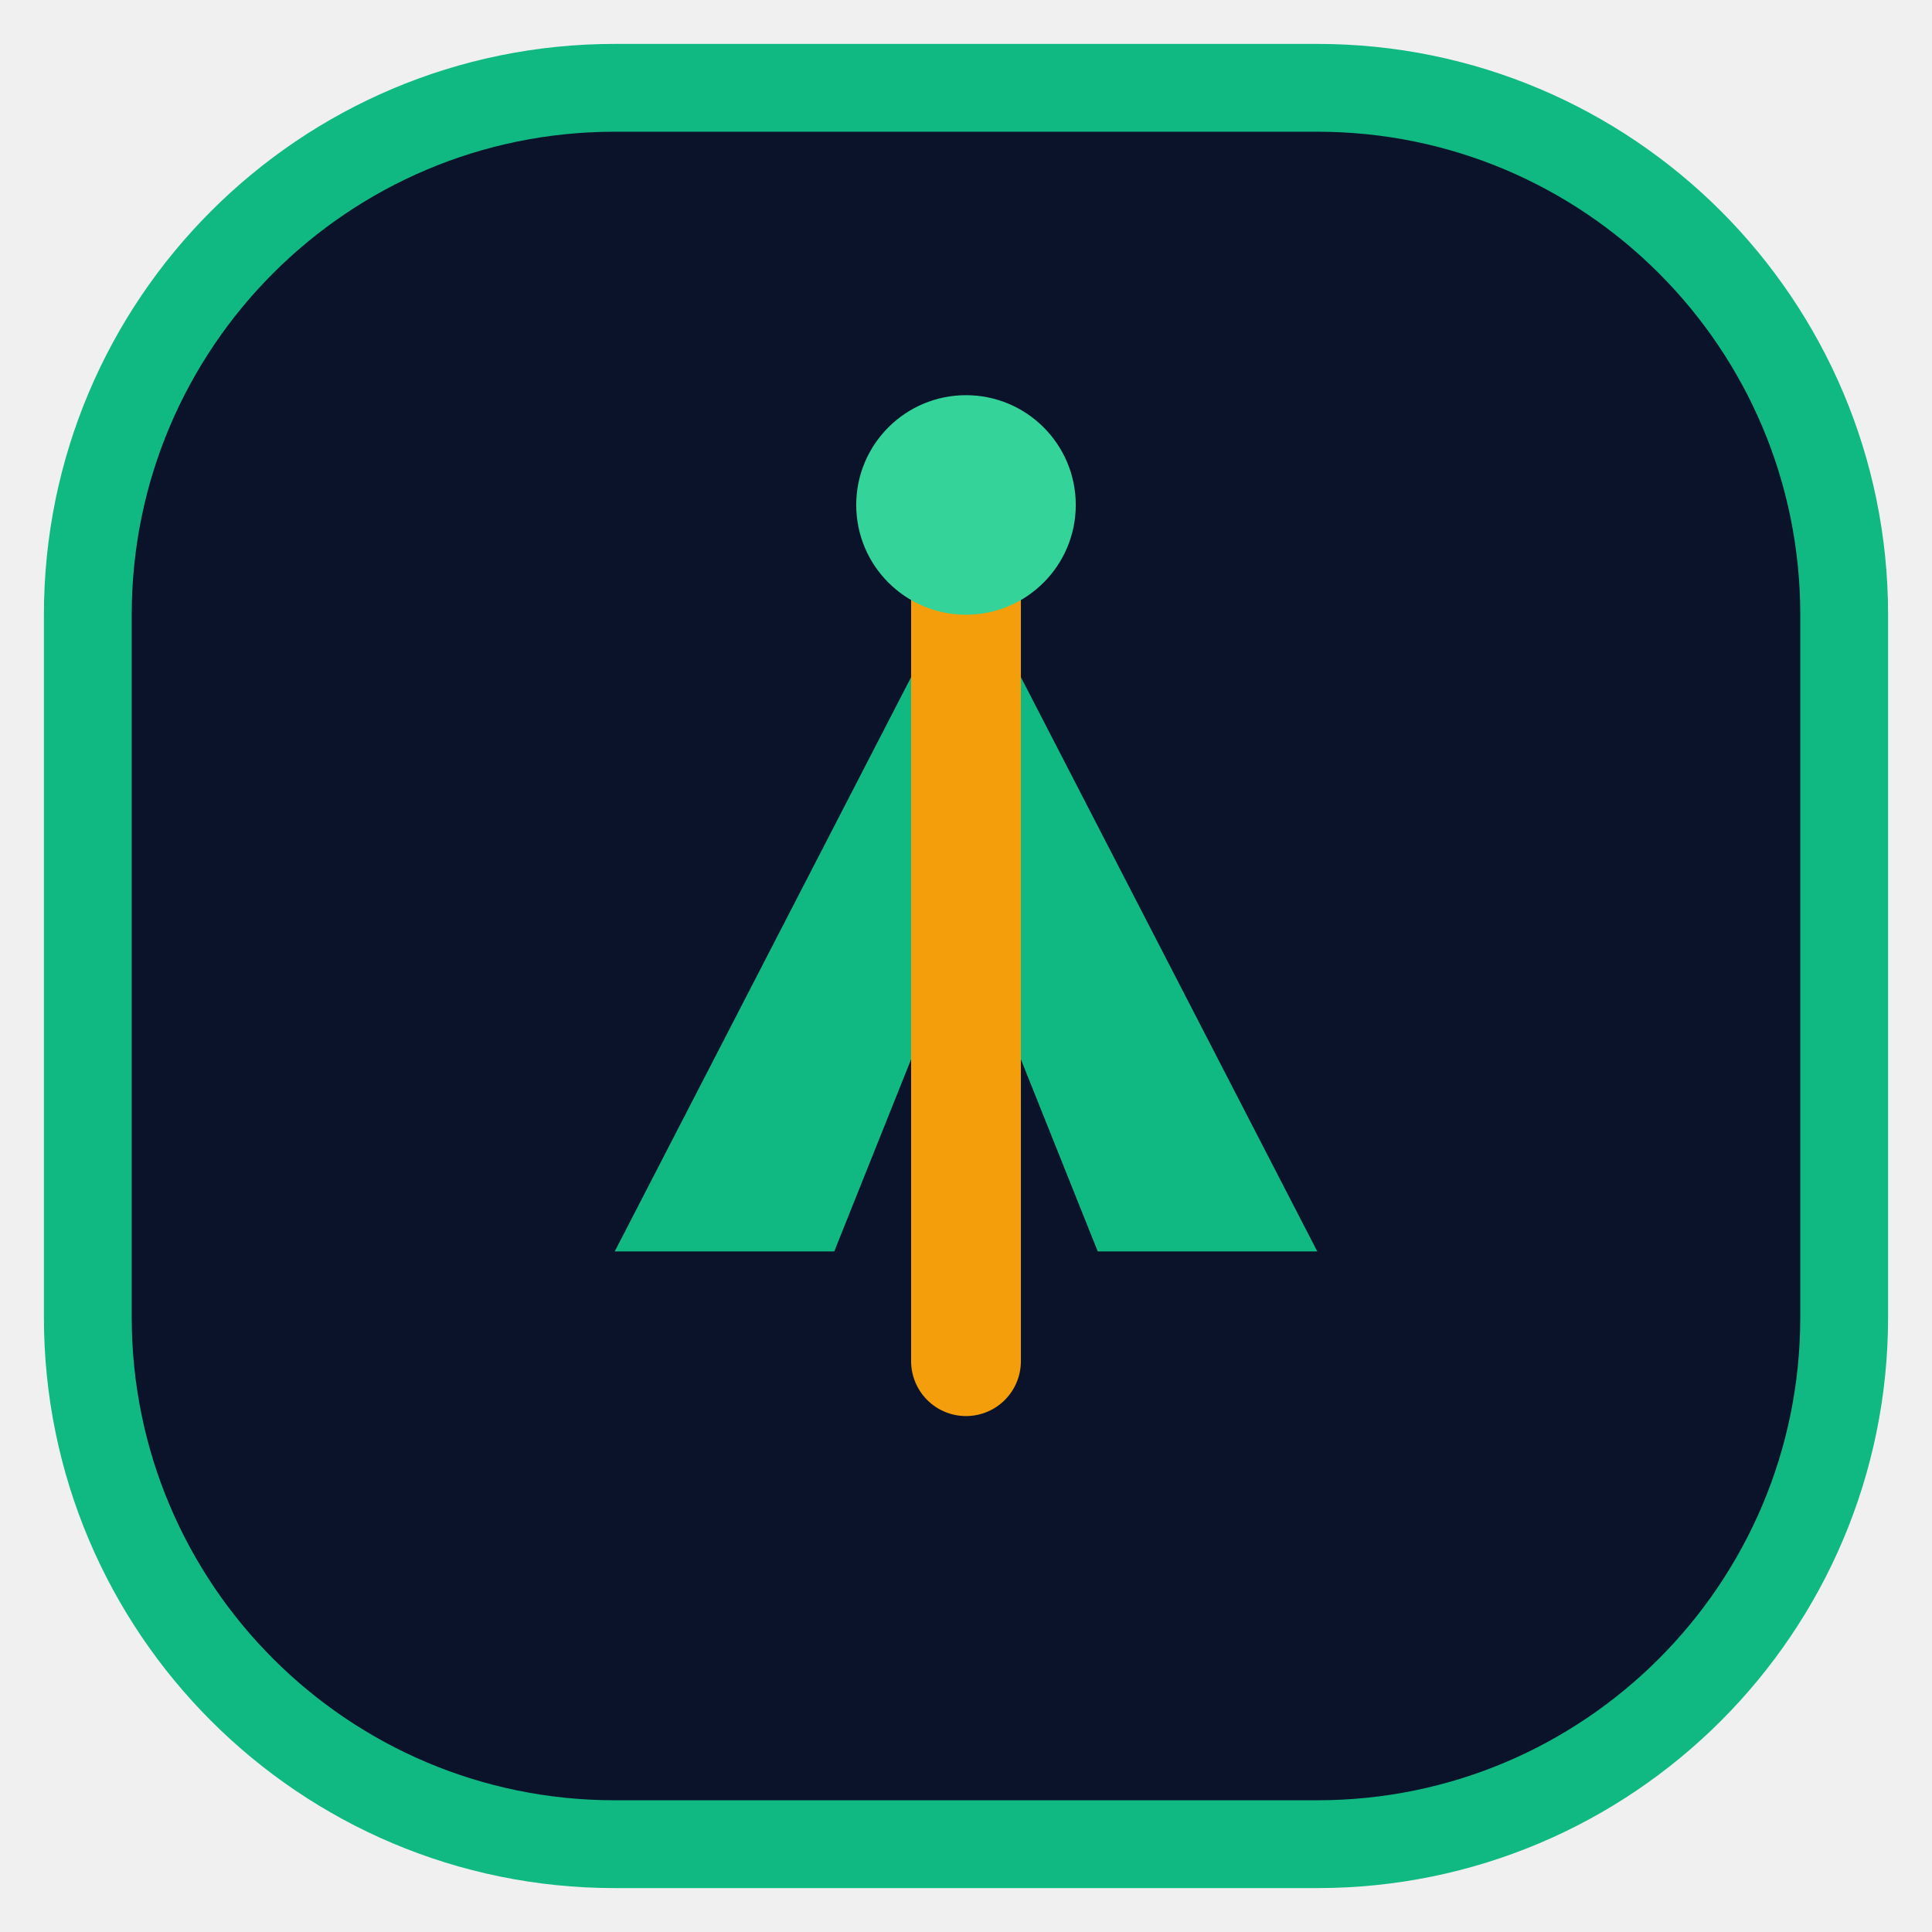
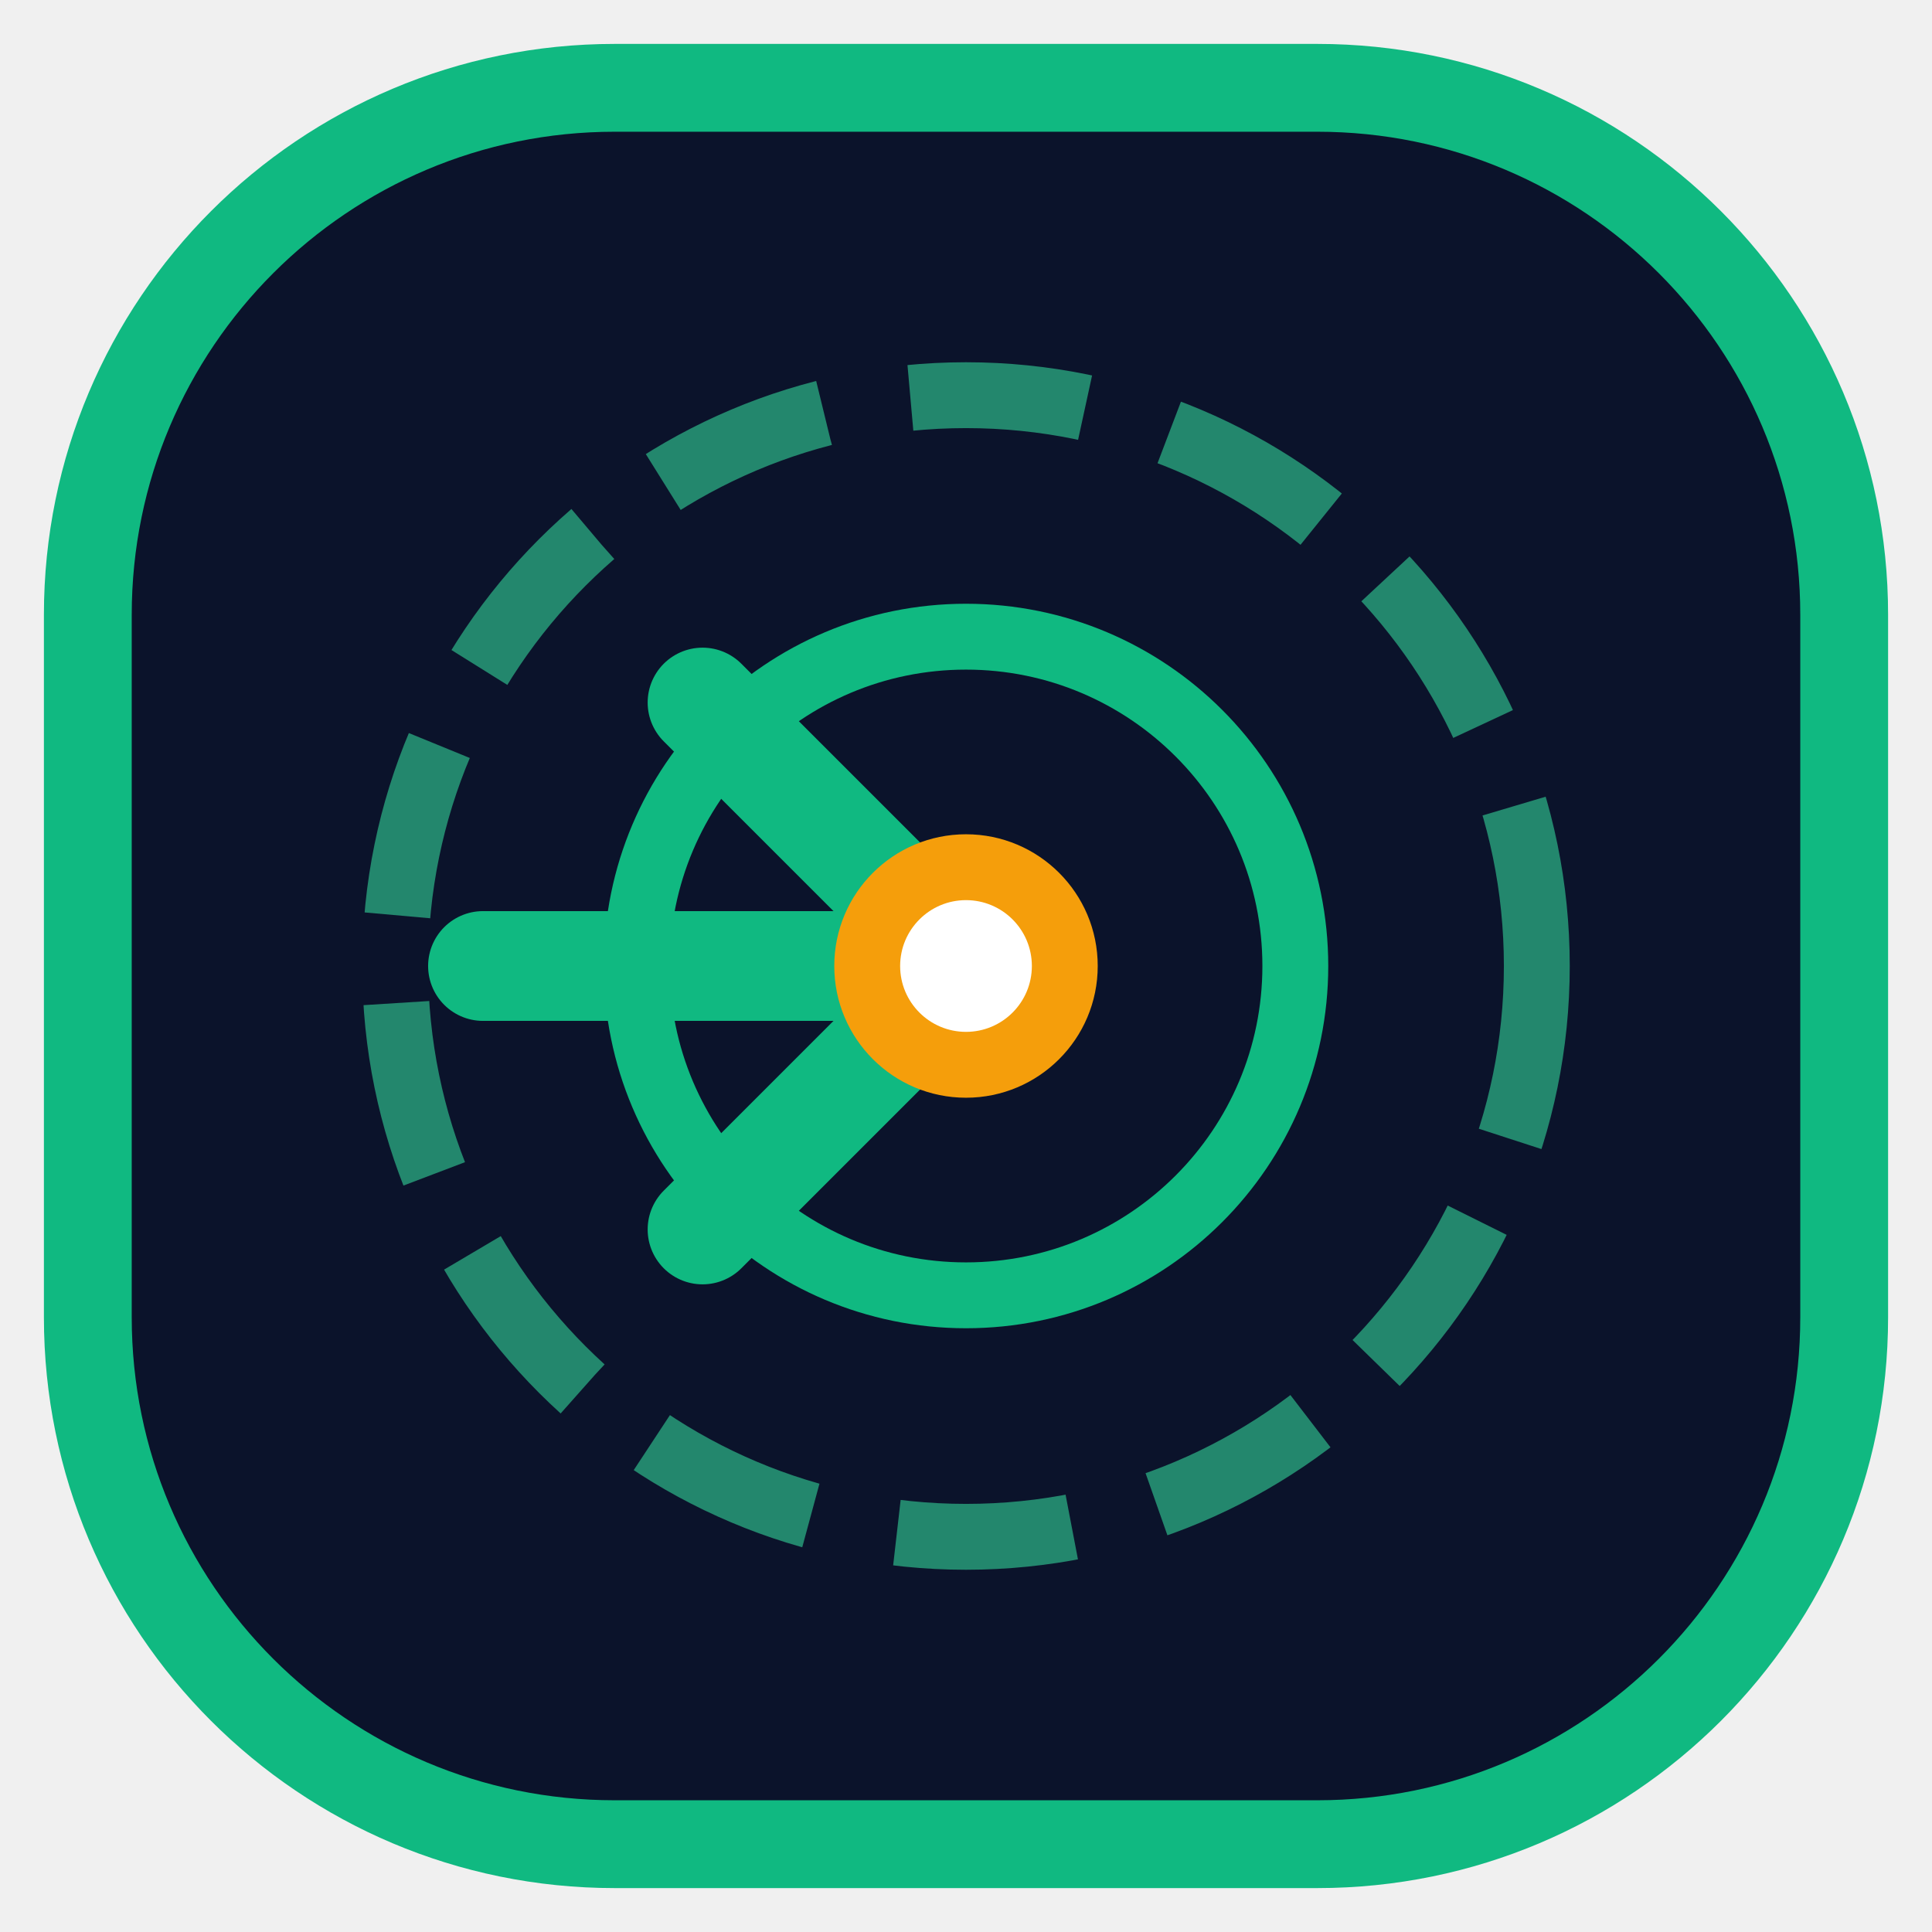
<svg xmlns="http://www.w3.org/2000/svg" width="64" height="64" viewBox="0 0 44 44" fill="none">
  <rect x="2" y="2" width="40" height="40" rx="12" fill="#0B132B" stroke="#10B981" stroke-width="2" />
-   <path d="M14 28.5L22 13L30 28.5H25L22 21L19 28.5H14Z" fill="#10B981" />
-   <path d="M22 13V31" stroke="#F59E0B" stroke-width="2.5" stroke-linecap="round" />
-   <circle cx="22" cy="11.5" r="2.5" fill="#34D399" />
+   <circle cx="22" cy="22" r="13" stroke="#34D399" stroke-width="1.5" stroke-dasharray="4 2" opacity="0.6" />
+   <circle cx="22" cy="22" r="7.5" stroke="#10B981" stroke-width="1.5" />
+   <path d="M11 22H21" stroke="#10B981" stroke-width="2.5" stroke-linecap="round" />
+   <path d="M16 16L22 22L16 28" stroke="#10B981" stroke-width="2.5" stroke-linecap="round" stroke-linejoin="round" />
+   <circle cx="22" cy="22" r="3" fill="#F59E0B" />
+   <circle cx="22" cy="22" r="1.5" fill="#FFFFFF" />
</svg>
